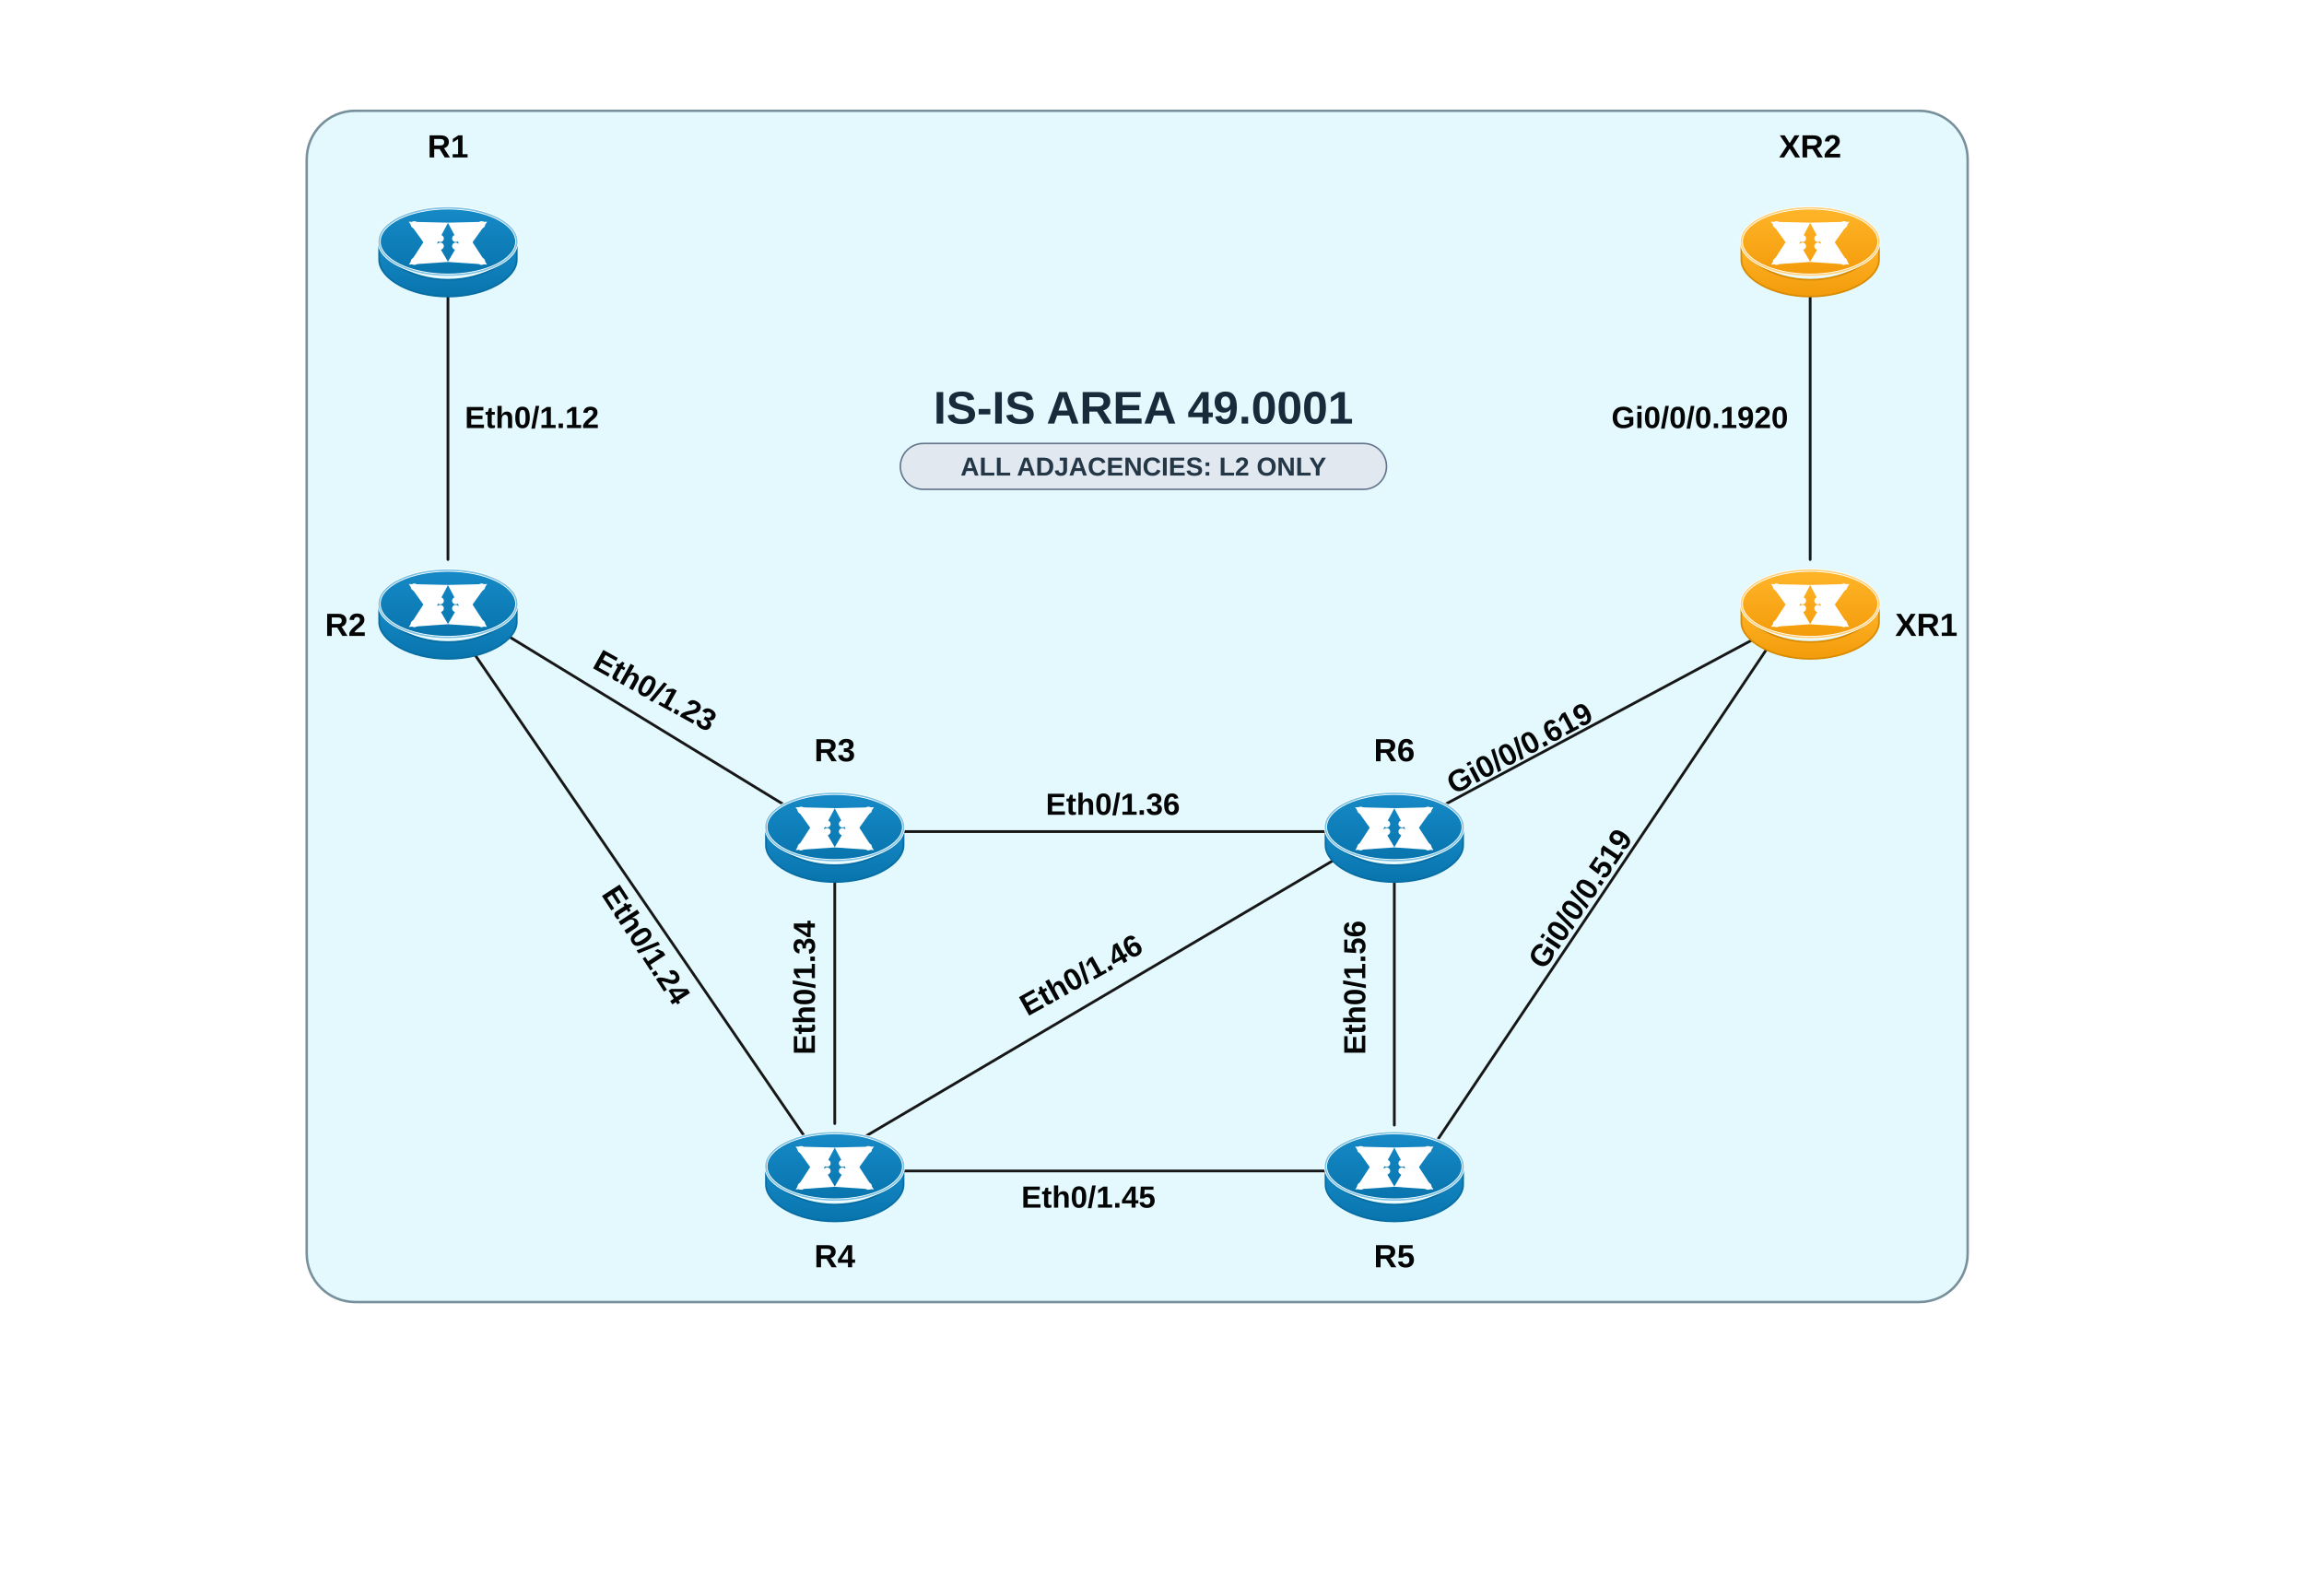
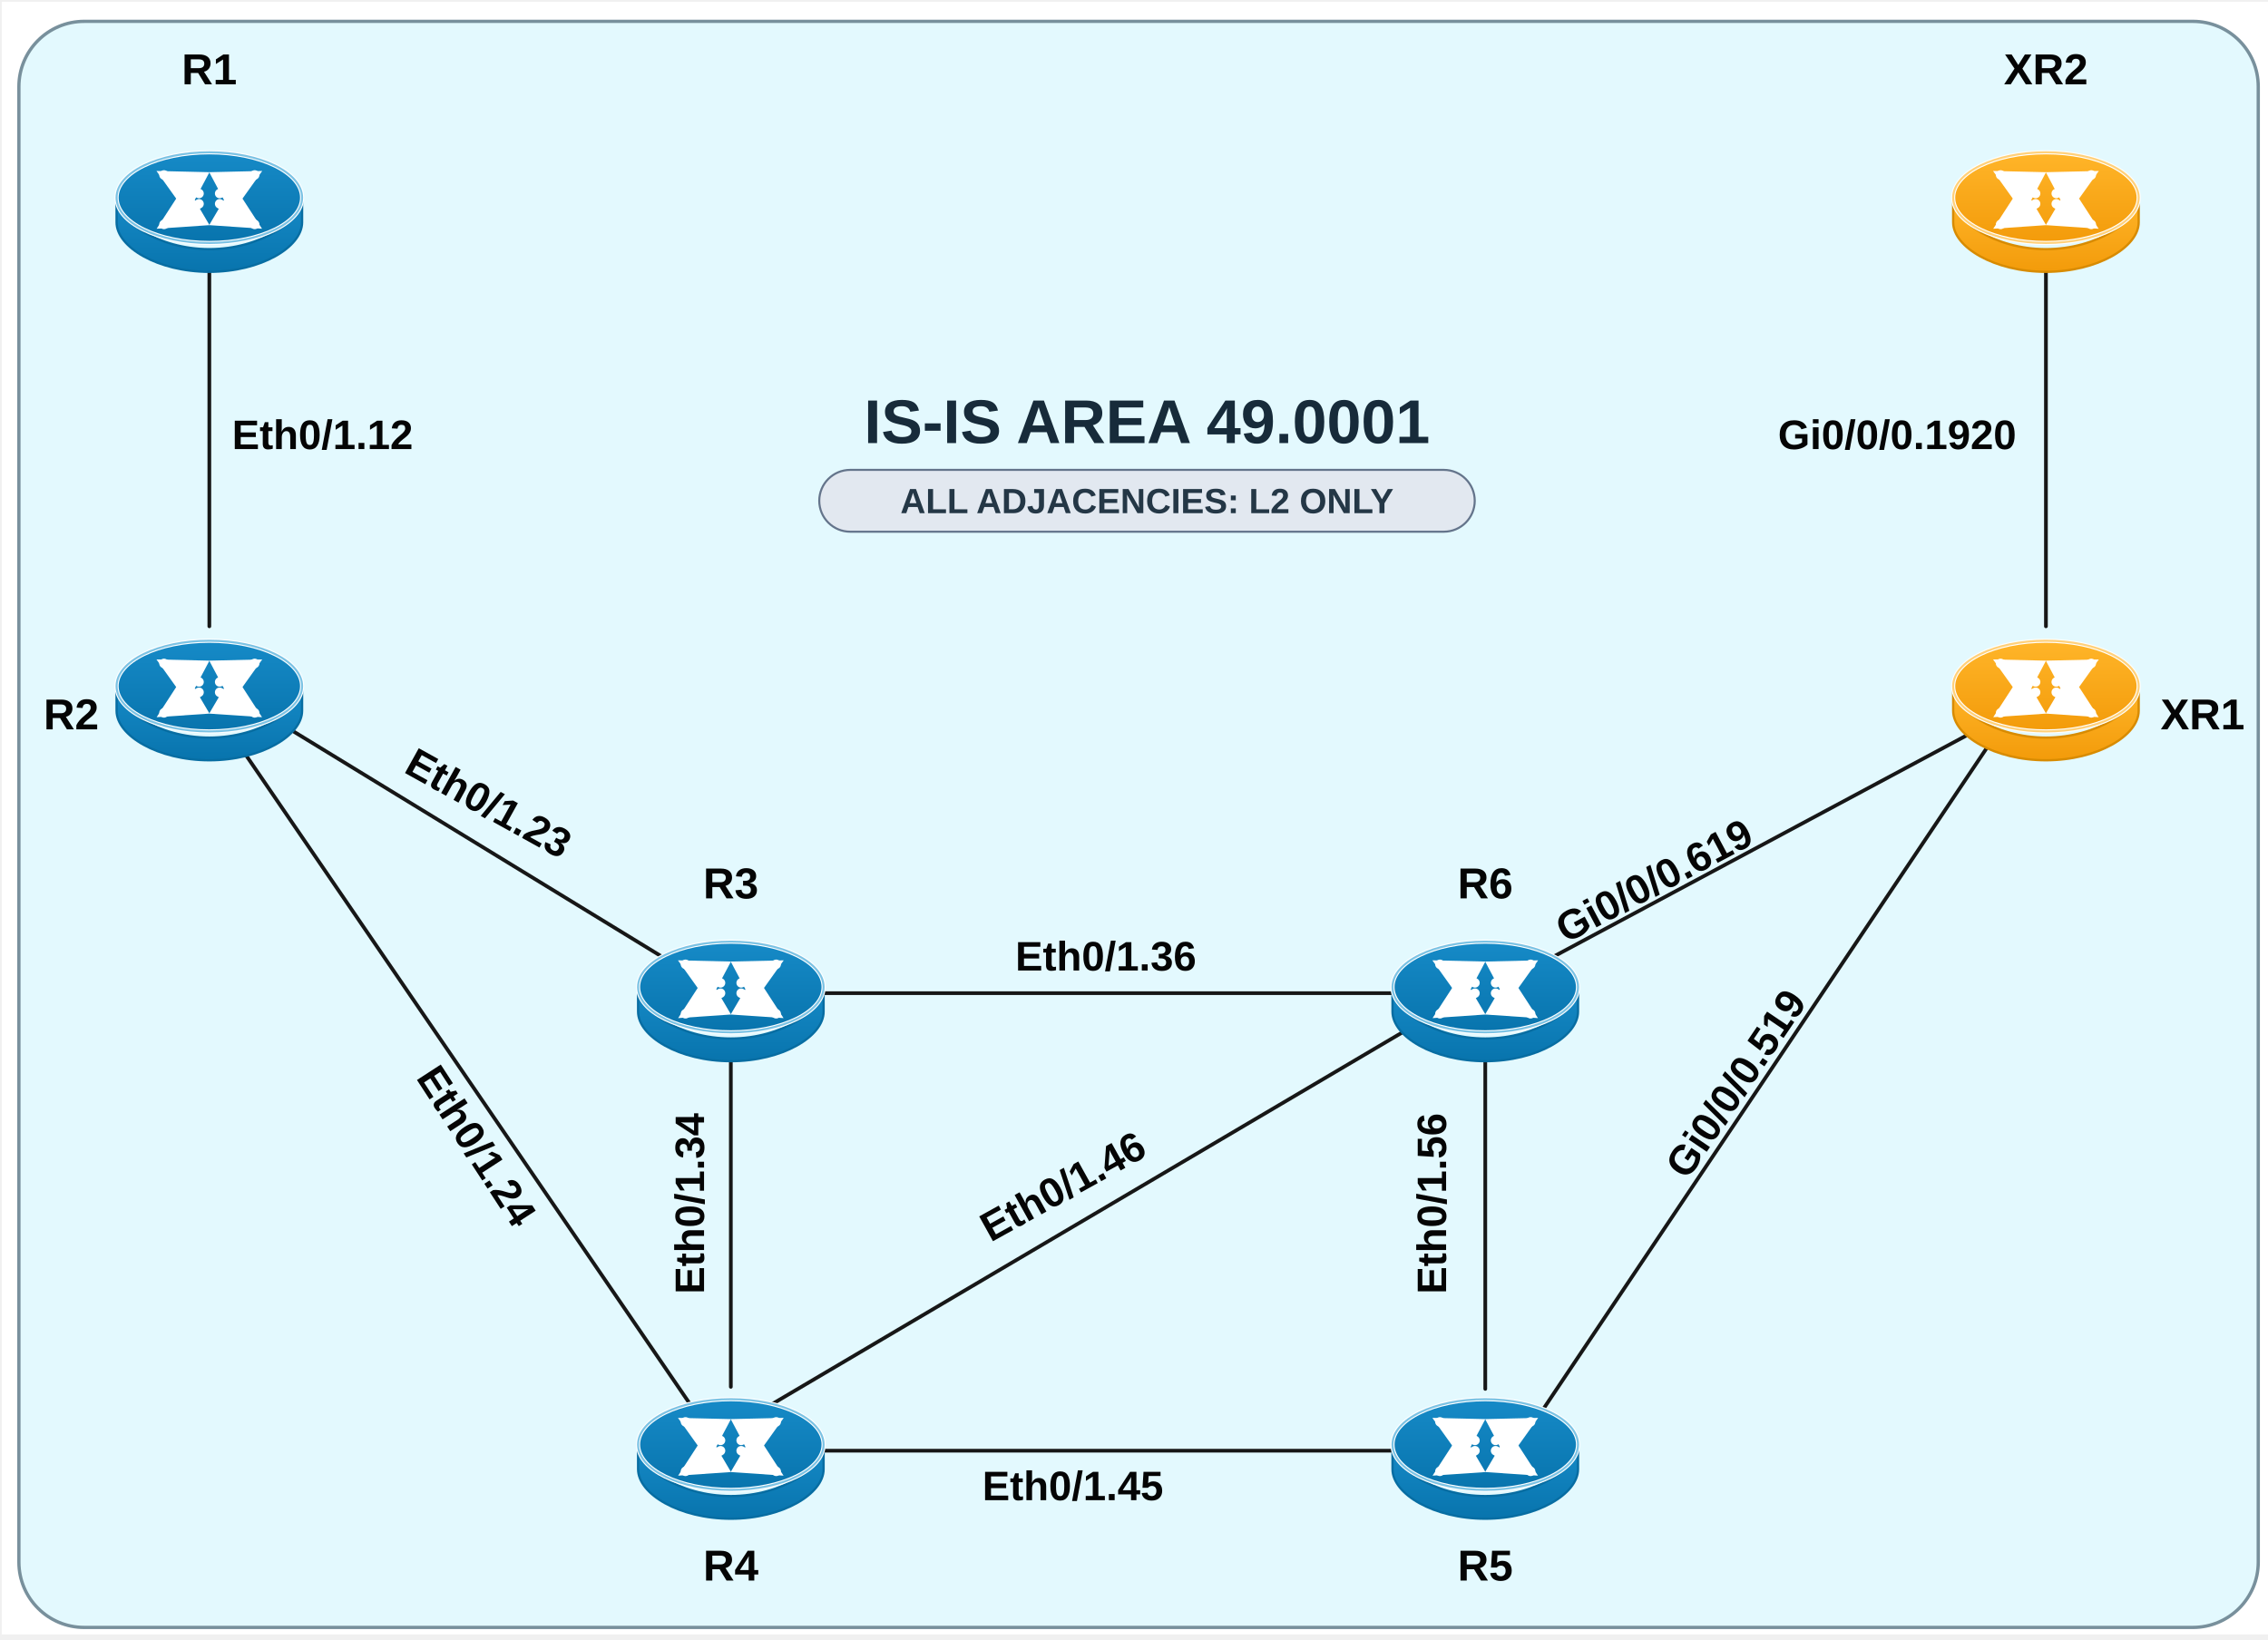
- <svg xmlns="http://www.w3.org/2000/svg" xmlns:xlink="http://www.w3.org/1999/xlink" width="1507" height="1044" viewBox="0 0 1507 1044" version="1.1" id="svg56">
+ <svg xmlns="http://www.w3.org/2000/svg" xmlns:xlink="http://www.w3.org/1999/xlink" width="1100.291" height="795.55" viewBox="0 0 1100.291 795.55" version="1.1" id="svg56">
  <defs id="defs20">
    <linearGradient id="blueBody" x1="0" y1="0" x2="0" y2="1">
      <stop offset="0" stop-color="#168ac7" id="stop1" />
      <stop offset="1" stop-color="#0874ad" id="stop2" />
    </linearGradient>
    <linearGradient id="orangeBody" x1="0" y1="0" x2="0" y2="1">
      <stop offset="0" stop-color="#ffb529" id="stop3" />
      <stop offset="1" stop-color="#f39b0a" id="stop4" />
    </linearGradient>
    <linearGradient id="areaGray" x1="0" y1="0" x2="1" y2="1">
      <stop offset="0" stop-color="#f7f7f7" id="stop5" />
      <stop offset="1" stop-color="#f0f0f0" id="stop6" />
    </linearGradient>
    <linearGradient id="areaGreen" x1="0" y1="0" x2="1" y2="1">
      <stop offset="0" stop-color="#e0f1dd" id="stop7" />
      <stop offset="1" stop-color="#cce5c7" id="stop8" />
    </linearGradient>
    <linearGradient id="areaPurple" x1="0" y1="0" x2="1" y2="1">
      <stop offset="0" stop-color="#eee7f0" id="stop9" />
      <stop offset="1" stop-color="#e2d5e6" id="stop10" />
    </linearGradient>
    <marker id="arrowWhite" markerWidth="5" markerHeight="5" refX="4.1" refY="2.5" orient="auto" markerUnits="strokeWidth">
-       <path d="M0,0 L5,2.5 L0,5 Z" fill="#ffffff" id="path10" />
+       <path d="M 0,0 5,2.5 0,5 Z" fill="#ffffff" id="path10" />
    </marker>
    <g id="routerBlue">
-       <path d="M-45,-5 C-45,6 -25,20 0,20 C25,20 45,6 45,-5 L45,7 C45,19 25,31 0,31 C-25,31 -45,19 -45,7 Z" fill="url(#blueBody)" stroke="#076da2" stroke-width="1.1" id="path11" />
+       <path d="M -45,-5 C -45,6 -25,20 0,20 25,20 45,6 45,-5 V 7 C 45,19 25,31 0,31 -25,31 -45,19 -45,7 Z" fill="url(#blueBody)" stroke="#076da2" stroke-width="1.1" id="path11" />
      <ellipse cx="0" cy="-5" rx="45" ry="22" fill="url(#blueBody)" stroke="#ffffff" stroke-width="2" id="ellipse11" />
      <ellipse cx="0" cy="-5" rx="45" ry="22" fill="none" stroke="#7cc3e4" stroke-width="1" id="ellipse12" />
      <g stroke="#ffffff" stroke-width="4.6" stroke-linecap="round" fill="none" id="g15">
-         <path d="M-5,-7 L-22,-16" marker-end="url(#arrowWhite)" id="path12" />
-         <path d="M5,-7 L22,-16" marker-end="url(#arrowWhite)" id="path13" />
-         <path d="M-5,-2 L-22,8" marker-end="url(#arrowWhite)" id="path14" />
-         <path d="M5,-2 L22,8" marker-end="url(#arrowWhite)" id="path15" />
+         <path d="m -5,-7 -17,-9" marker-end="url(#arrowWhite)" id="path12" />
+         <path d="m 5,-7 17,-9" marker-end="url(#arrowWhite)" id="path13" />
+         <path d="M -5,-2 -22,8" marker-end="url(#arrowWhite)" id="path14" />
+         <path d="M 5,-2 22,8" marker-end="url(#arrowWhite)" id="path15" />
      </g>
    </g>
    <g id="routerOrange">
-       <path d="M-45,-5 C-45,6 -25,20 0,20 C25,20 45,6 45,-5 L45,7 C45,19 25,31 0,31 C-25,31 -45,19 -45,7 Z" fill="url(#orangeBody)" stroke="#d88b00" stroke-width="1.1" id="path16" />
+       <path d="M -45,-5 C -45,6 -25,20 0,20 25,20 45,6 45,-5 V 7 C 45,19 25,31 0,31 -25,31 -45,19 -45,7 Z" fill="url(#orangeBody)" stroke="#d88b00" stroke-width="1.1" id="path16" />
      <ellipse cx="0" cy="-5" rx="45" ry="22" fill="url(#orangeBody)" stroke="#ffffff" stroke-width="2" id="ellipse16" />
      <ellipse cx="0" cy="-5" rx="45" ry="22" fill="none" stroke="#ffd17b" stroke-width="1" id="ellipse17" />
      <g stroke="#ffffff" stroke-width="4.6" stroke-linecap="round" fill="none" id="g20">
-         <path d="M-5,-7 L-22,-16" marker-end="url(#arrowWhite)" id="path17" />
-         <path d="M5,-7 L22,-16" marker-end="url(#arrowWhite)" id="path18" />
-         <path d="M-5,-2 L-22,8" marker-end="url(#arrowWhite)" id="path19" />
-         <path d="M5,-2 L22,8" marker-end="url(#arrowWhite)" id="path20" />
+         <path d="m -5,-7 -17,-9" marker-end="url(#arrowWhite)" id="path17" />
+         <path d="m 5,-7 17,-9" marker-end="url(#arrowWhite)" id="path18" />
+         <path d="M -5,-2 -22,8" marker-end="url(#arrowWhite)" id="path19" />
+         <path d="M 5,-2 22,8" marker-end="url(#arrowWhite)" id="path20" />
      </g>
    </g>
    <style id="style20">
      .area-box { stroke-width: 1.6; }
      .area-heading { font-family: Arial, Helvetica, sans-serif; font-weight: 700; font-size: 37px; text-anchor: middle; fill: #080808; }
      .area-sub { font-family: Arial, Helvetica, sans-serif; font-weight: 700; font-size: 35px; text-anchor: middle; fill: #080808; }
      .router-label { font-family: Arial, Helvetica, sans-serif; font-size: 21px; font-weight: 700; fill: #050505; text-anchor: middle; }
      .interface { font-family: Arial, Helvetica, sans-serif; font-size: 20px; font-weight: 700; fill: #050505; }
      .link { stroke: #171717; stroke-width: 1.8; fill: none; stroke-linecap: round; }
    </style>
  </defs>
-   <rect id="background" x="0" y="0" width="1507" height="1044" fill="#ffffff" />
-   <rect class="area-box" x="200.611" y="72.474" width="1086.393" height="779.265" rx="31.686" fill="#f7fafc" stroke="#78909c" stroke-width="2.2" id="rect20" style="fill:#e3f9fe;fill-opacity:1" />
-   <g id="single-area-label" transform="translate(-5.105135,199.1002)">
+   <rect id="background" x="0.851" y="0.851" width="1101.142" height="792.147" fill="#ffffff" style="display:inline;stroke-width:0.745" />
+   <rect class="area-box" x="9.168" y="10.361" width="1086.393" height="779.265" rx="31.686" fill="#f7fafc" stroke="#78909c" stroke-width="2.2" id="rect20" style="display:inline;fill:#e3f9fe;fill-opacity:1" />
+   <g id="single-area-label" transform="translate(-196.5477,136.9878)">
    <text x="753" y="78" style="font-weight:700;font-size:30px;font-family:Arial, Helvetica, sans-serif;text-anchor:middle;fill:#172b3a" id="text20">IS-IS AREA 49.0001</text>
    <rect x="594" y="91" width="318" height="30" rx="15" fill="#e2e8f0" stroke="#64748b" stroke-width="1" id="rect21" />
    <text x="753" y="112" style="font-weight:700;font-size:17px;font-family:Arial, Helvetica, sans-serif;text-anchor:middle;fill:#243746" id="text21">ALL ADJACENCIES: L2 ONLY</text>
  </g>
-   <g class="link" id="g31">
-     <path d="M293,190 L293,366" id="path21" />
-     <path d="M324,411 L517,529" id="path22" />
-     <path d="M307,423 L528,746" id="path23" />
-     <path d="M546,575 L546,735" id="path24" />
-     <path d="M575,544 L881,544" id="path25" />
-     <path d="M548,754 L882,557" id="path26" />
-     <path d="M575,766 L882,766" id="path27" />
-     <path d="M912,575 L912,736" id="path28" />
-     <path d="M940,529 L1151,416" id="path29" />
-     <path d="M938,749 L1158,421" id="path30" />
-     <path d="M1184,190 L1184,366" id="path31" />
+   <g class="link" id="g31" transform="translate(-191.4425,-62.11247)">
+     <path d="M 293,190 V 366" id="path21" />
+     <path d="M 324,411 517,529" id="path22" />
+     <path d="M 307,423 528,746" id="path23" />
+     <path d="M 546,575 V 735" id="path24" />
+     <path d="M 575,544 H 881" id="path25" />
+     <path d="M 548,754 882,557" id="path26" />
+     <path d="M 575,766 H 882" id="path27" />
+     <path d="M 912,575 V 736" id="path28" />
+     <path d="M 940,529 1151,416" id="path29" />
+     <path d="M 938,749 1158,421" id="path30" />
+     <path d="M 1184,190 V 366" id="path31" />
  </g>
-   <g class="interface" id="g41">
+   <g class="interface" id="g41" transform="translate(-191.4425,-62.11247)">
    <text x="304" y="280" id="text31">Eth0/1.12</text>
    <text x="549.907" y="194.296" transform="rotate(29)" id="text32">Eth0/1.23</text>
-     <text x="393" y="585" transform="rotate(57 393 585)" id="text33">Eth0/1.24</text>
-     <text x="533" y="690" transform="rotate(-90 533 690)" id="text34">Eth0/1.34</text>
+     <text x="393" y="585" transform="rotate(57,393,585)" id="text33">Eth0/1.24</text>
+     <text x="533" y="690" transform="rotate(-90,533,690)" id="text34">Eth0/1.34</text>
    <text x="684" y="533" id="text35">Eth0/1.36</text>
-     <text x="672" y="665" transform="rotate(-29 672 665)" id="text36">Eth0/1.46</text>
+     <text x="672" y="665" transform="rotate(-29,672,665)" id="text36">Eth0/1.46</text>
    <text x="668" y="790" id="text37">Eth0/1.45</text>
-     <text x="893" y="690" transform="rotate(-90 893 690)" id="text38">Eth0/1.56</text>
-     <text x="951" y="520" transform="rotate(-28 951 520)" id="text39">Gi0/0/0.619</text>
-     <text x="1010" y="635" transform="rotate(-56 1010 635)" id="text40">Gi0/0/0.519</text>
+     <text x="893" y="690" transform="rotate(-90,893,690)" id="text38">Eth0/1.56</text>
+     <text x="951" y="520" transform="rotate(-28,951,520)" id="text39">Gi0/0/0.619</text>
+     <text x="1010" y="635" transform="rotate(-56,1010,635)" id="text40">Gi0/0/0.519</text>
    <text x="1054" y="280" id="text41">Gi0/0/0.1920</text>
  </g>
-   <g transform="translate(293 163)" id="g42">
+   <g transform="translate(101.5575,100.8875)" id="g42">
    <use xlink:href="#routerBlue" id="use41" />
  </g>
-   <g transform="translate(293 400)" id="g43">
+   <g transform="translate(101.5575,337.8875)" id="g43">
    <use xlink:href="#routerBlue" id="use42" />
  </g>
-   <g transform="translate(546 546)" id="g44">
+   <g transform="translate(354.5575,483.8875)" id="g44">
    <use xlink:href="#routerBlue" id="use43" />
  </g>
-   <g transform="translate(546 768)" id="g45">
+   <g transform="translate(354.5575,705.8875)" id="g45">
    <use xlink:href="#routerBlue" id="use44" />
  </g>
-   <g transform="translate(912 768)" id="g46">
+   <g transform="translate(720.5575,705.8875)" id="g46">
    <use xlink:href="#routerBlue" id="use45" />
  </g>
-   <g transform="translate(912 546)" id="g47">
+   <g transform="translate(720.5575,483.8875)" id="g47">
    <use xlink:href="#routerBlue" id="use46" />
  </g>
-   <g transform="translate(1184 163)" id="g48">
+   <g transform="translate(992.5575,100.8875)" id="g48">
    <use xlink:href="#routerOrange" id="use47" />
  </g>
-   <g transform="translate(1184 400)" id="g49">
+   <g transform="translate(992.5575,337.8875)" id="g49">
    <use xlink:href="#routerOrange" id="use48" />
  </g>
-   <g class="router-label" id="g56">
+   <g class="router-label" id="g56" transform="translate(-191.4425,-62.11247)">
    <text x="293" y="103" id="text49">R1</text>
    <text x="226" y="416" id="text50">R2</text>
    <text x="546" y="498" id="text51">R3</text>
    <text x="546" y="829" id="text52">R4</text>
    <text x="912" y="829" id="text53">R5</text>
    <text x="912" y="498" id="text54">R6</text>
    <text x="1184" y="103" id="text55">XR2</text>
    <text x="1260" y="416" id="text56">XR1</text>
  </g>
</svg>
